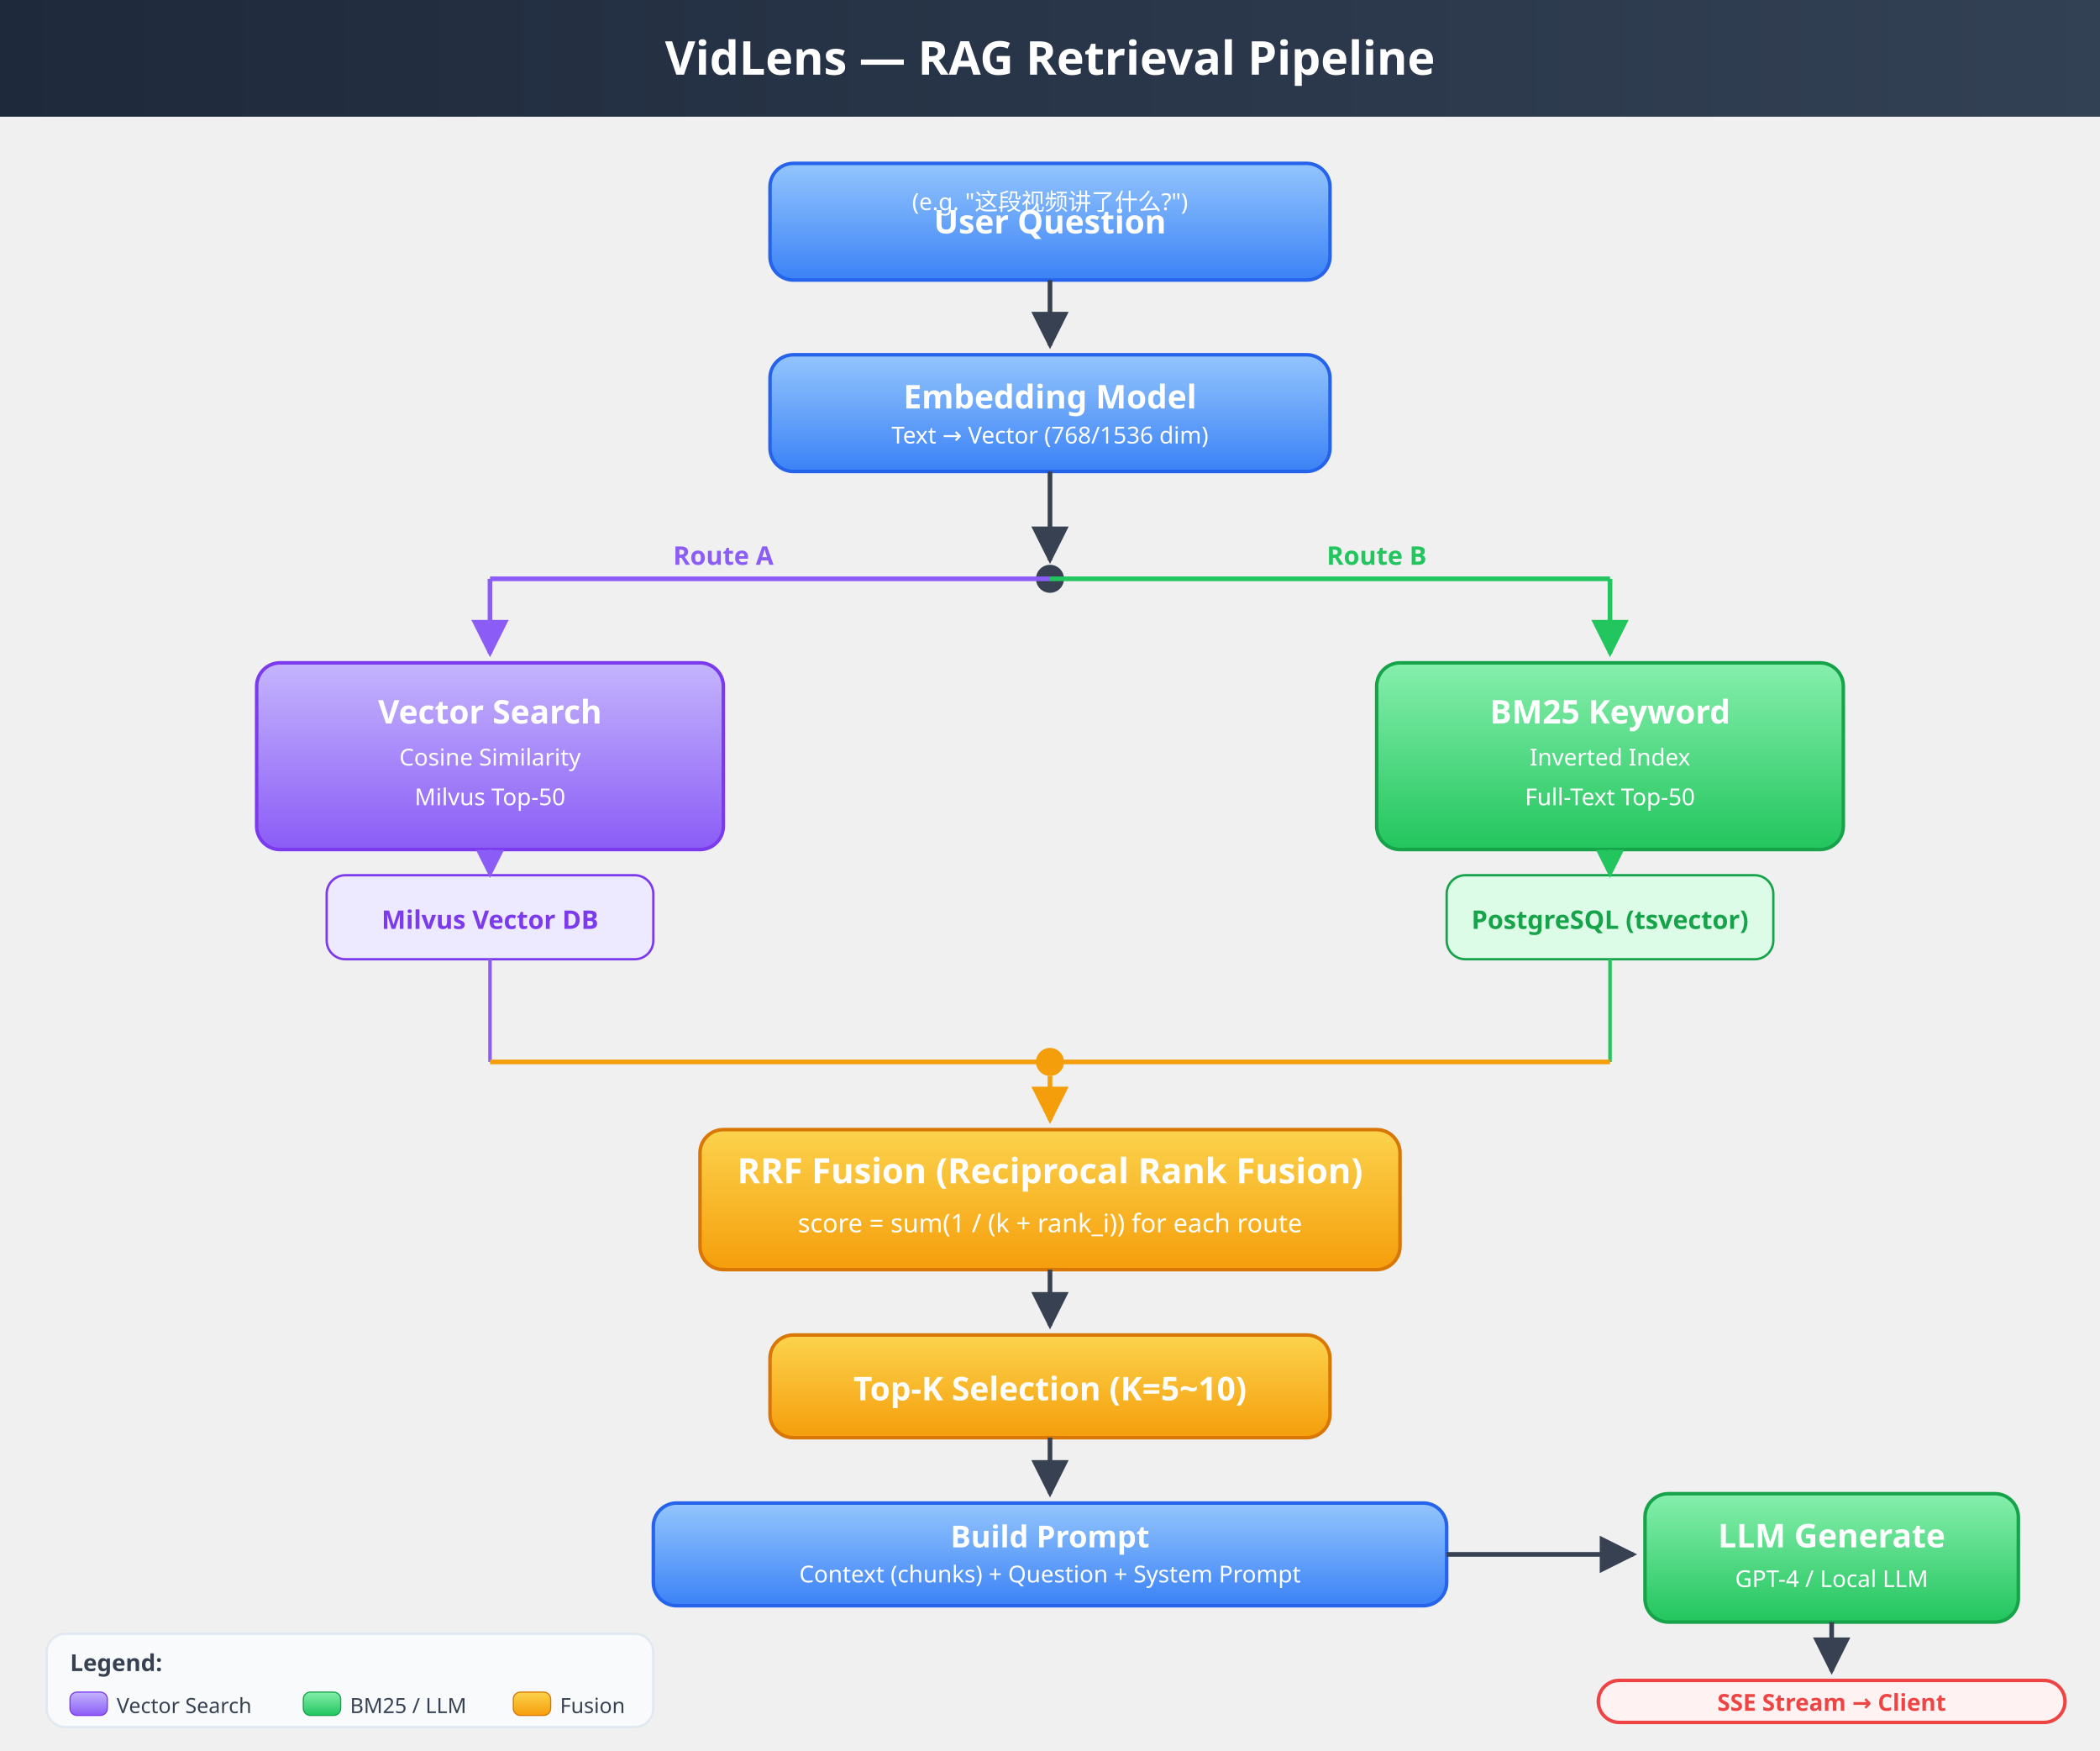
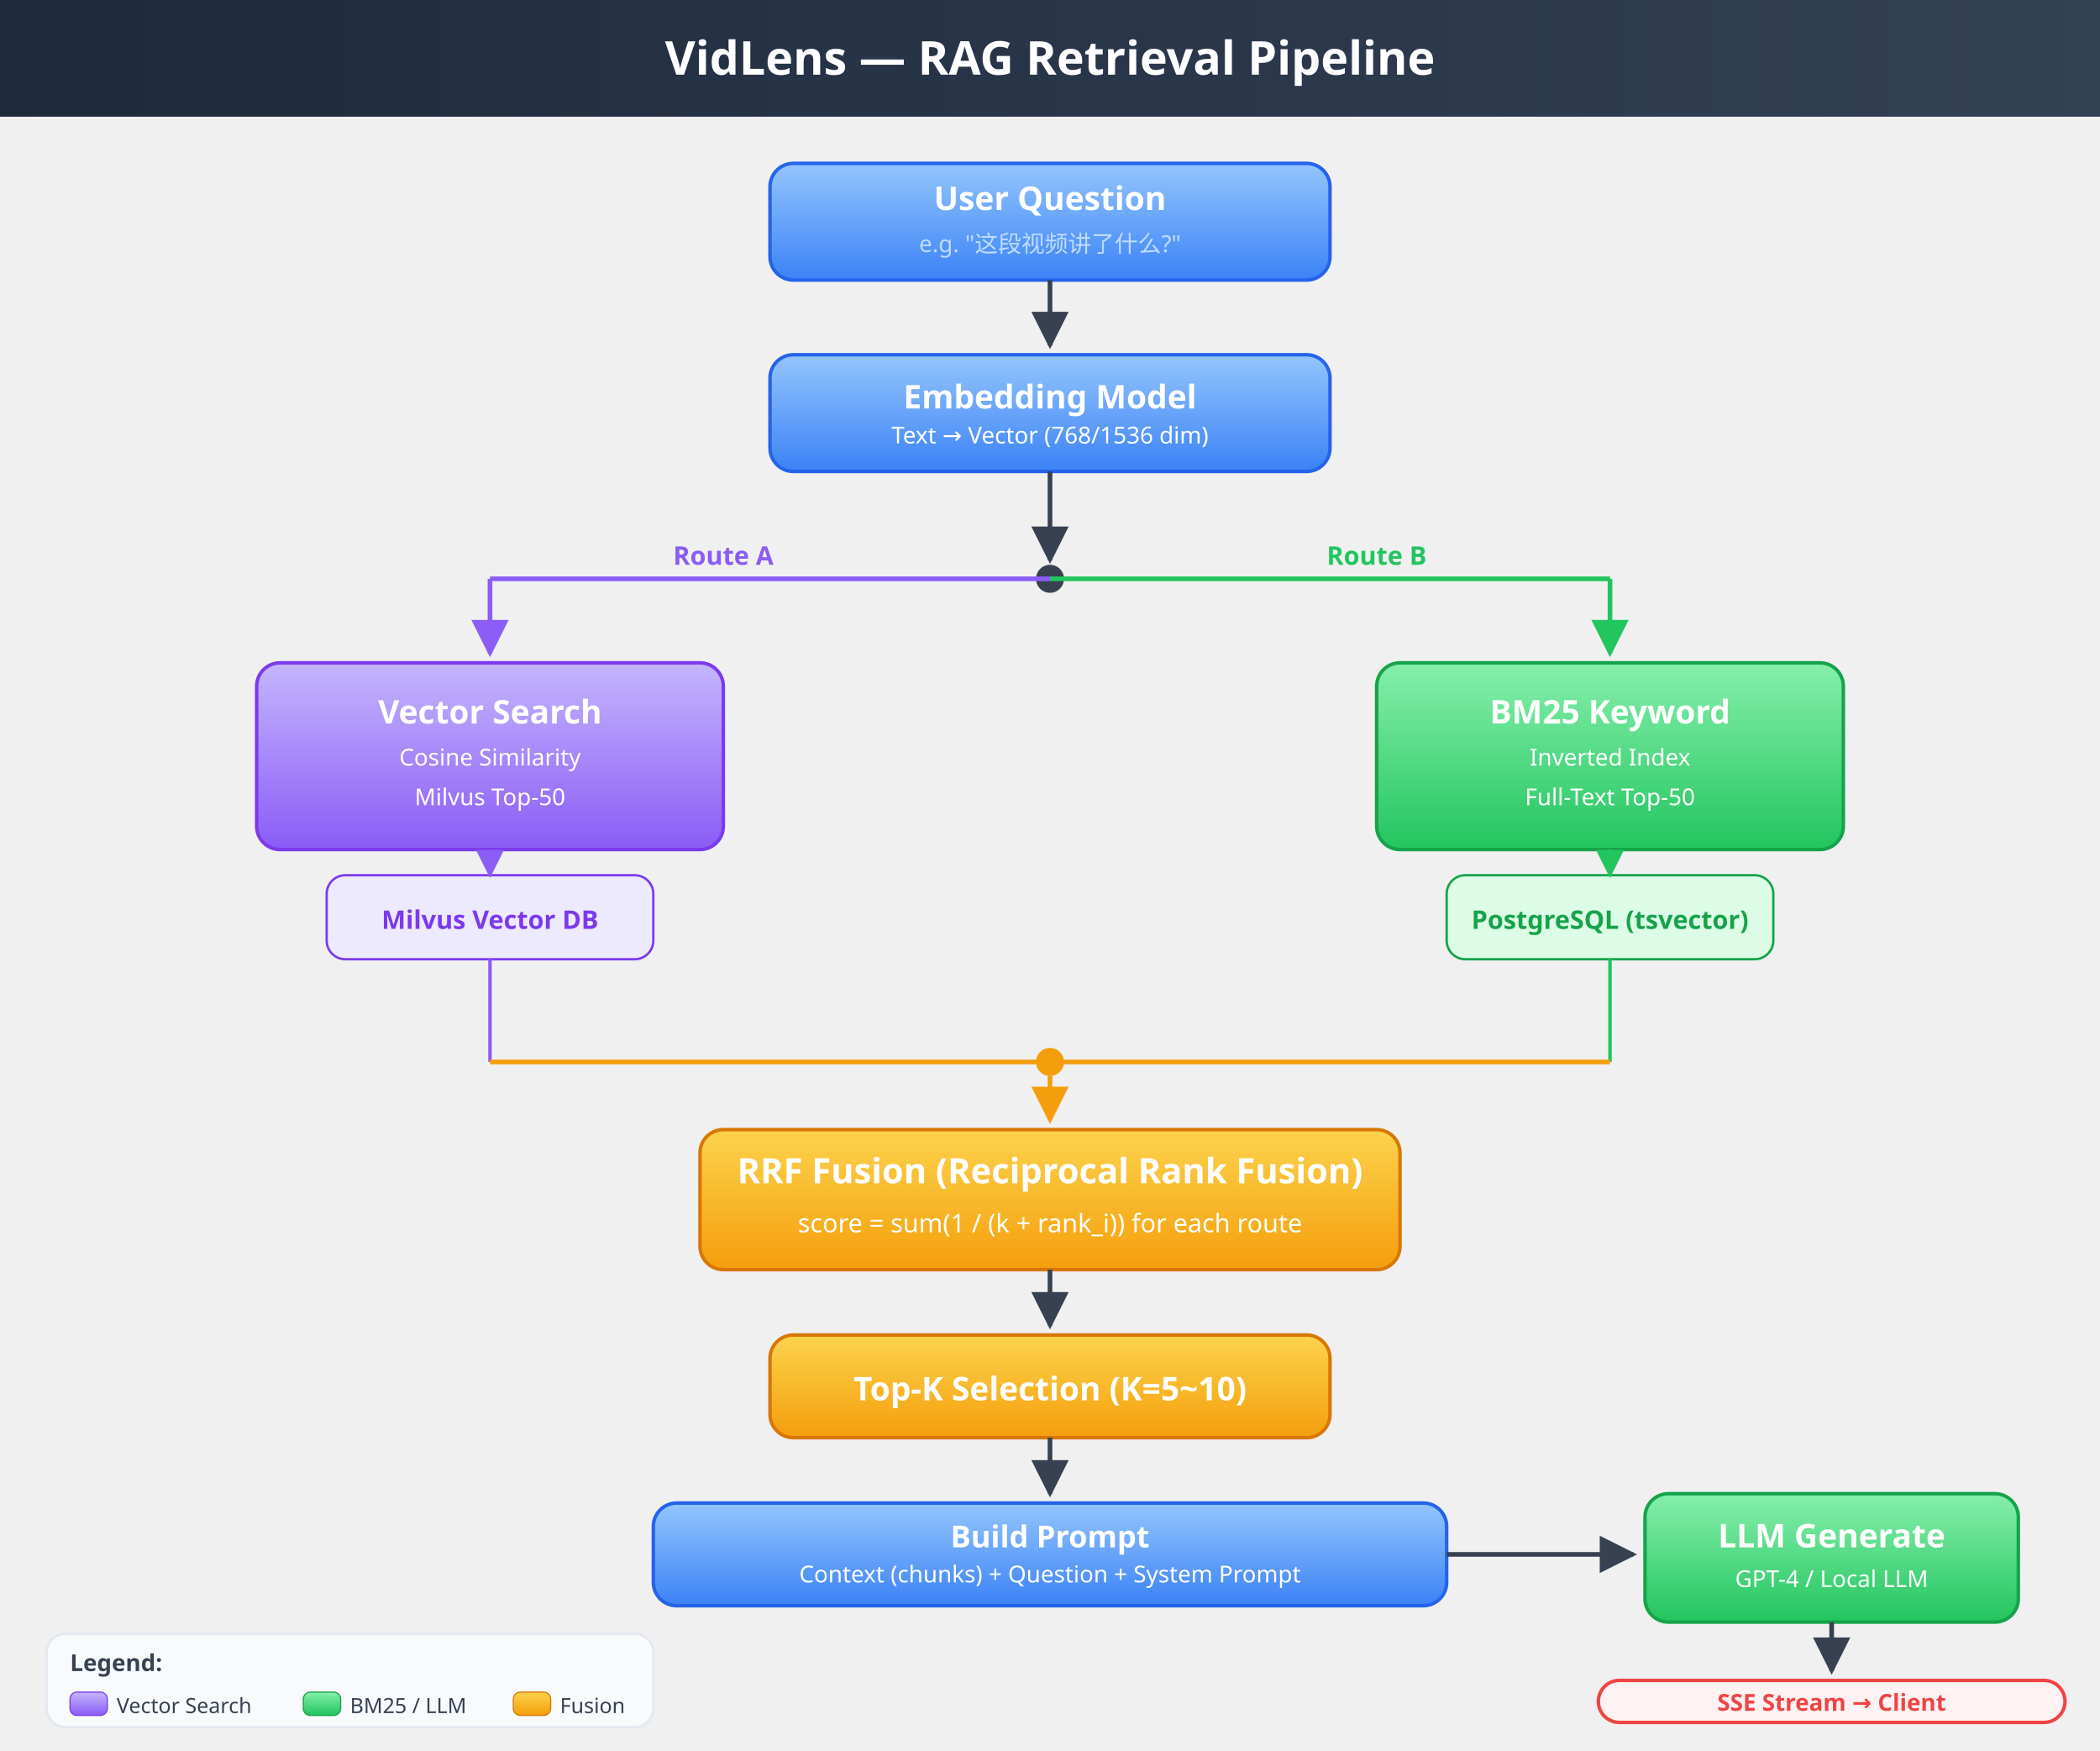
<svg xmlns="http://www.w3.org/2000/svg" viewBox="0 0 900 750" font-family="system-ui, sans-serif">
  <defs>
    <marker id="arrow" viewBox="0 0 10 10" refX="9" refY="5" markerWidth="8" markerHeight="8" orient="auto-start-reverse">
      <path d="M 0 0 L 10 5 L 0 10 z" fill="#374151" />
    </marker>
    <marker id="arrow-blue" viewBox="0 0 10 10" refX="9" refY="5" markerWidth="8" markerHeight="8" orient="auto-start-reverse">
      <path d="M 0 0 L 10 5 L 0 10 z" fill="#3b82f6" />
    </marker>
    <marker id="arrow-purple" viewBox="0 0 10 10" refX="9" refY="5" markerWidth="8" markerHeight="8" orient="auto-start-reverse">
      <path d="M 0 0 L 10 5 L 0 10 z" fill="#8b5cf6" />
    </marker>
    <marker id="arrow-green" viewBox="0 0 10 10" refX="9" refY="5" markerWidth="8" markerHeight="8" orient="auto-start-reverse">
      <path d="M 0 0 L 10 5 L 0 10 z" fill="#22c55e" />
    </marker>
    <marker id="arrow-amber" viewBox="0 0 10 10" refX="9" refY="5" markerWidth="8" markerHeight="8" orient="auto-start-reverse">
      <path d="M 0 0 L 10 5 L 0 10 z" fill="#f59e0b" />
    </marker>
    <linearGradient id="headerGrad" x1="0%" y1="0%" x2="100%" y2="0%">
      <stop offset="0%" stop-color="#1e293b" />
      <stop offset="100%" stop-color="#334155" />
    </linearGradient>
    <linearGradient id="blueGrad" x1="0%" y1="0%" x2="0%" y2="100%">
      <stop offset="0%" stop-color="#93c5fd" />
      <stop offset="100%" stop-color="#3b82f6" />
    </linearGradient>
    <linearGradient id="greenGrad" x1="0%" y1="0%" x2="0%" y2="100%">
      <stop offset="0%" stop-color="#86efac" />
      <stop offset="100%" stop-color="#22c55e" />
    </linearGradient>
    <linearGradient id="purpleGrad" x1="0%" y1="0%" x2="0%" y2="100%">
      <stop offset="0%" stop-color="#c4b5fd" />
      <stop offset="100%" stop-color="#8b5cf6" />
    </linearGradient>
    <linearGradient id="amberGrad" x1="0%" y1="0%" x2="0%" y2="100%">
      <stop offset="0%" stop-color="#fcd34d" />
      <stop offset="100%" stop-color="#f59e0b" />
    </linearGradient>
    <linearGradient id="redGrad" x1="0%" y1="0%" x2="0%" y2="100%">
      <stop offset="0%" stop-color="#fca5a5" />
      <stop offset="100%" stop-color="#ef4444" />
    </linearGradient>
  </defs>
  <rect width="900" height="50" rx="0" fill="url(#headerGrad)" />
  <text x="450" y="32" text-anchor="middle" fill="#fff" font-size="20" font-weight="700">VidLens — RAG Retrieval Pipeline</text>
  <rect x="330" y="70" width="240" height="50" rx="10" fill="url(#blueGrad)" stroke="#2563eb" stroke-width="1.5" />
-   <text x="450" y="100" text-anchor="middle" fill="#fff" font-size="14" font-weight="600">User Question</text>
-   <text x="450" y="90" text-anchor="middle" fill="#fff" font-size="10">(e.g. "这段视频讲了什么?")</text>
+   <text x="450" y="90" text-anchor="middle" fill="#fff" font-size="14" font-weight="600">User Question</text>
+   <text x="450" y="108" text-anchor="middle" fill="#bfdbfe" font-size="10">e.g. "这段视频讲了什么?"</text>
  <line x1="450" y1="120" x2="450" y2="148" stroke="#374151" stroke-width="2" marker-end="url(#arrow)" />
  <rect x="330" y="152" width="240" height="50" rx="10" fill="url(#blueGrad)" stroke="#2563eb" stroke-width="1.5" />
  <text x="450" y="175" text-anchor="middle" fill="#fff" font-size="14" font-weight="600">Embedding Model</text>
  <text x="450" y="190" text-anchor="middle" fill="#fff" font-size="10">Text → Vector (768/1536 dim)</text>
  <line x1="450" y1="202" x2="450" y2="240" stroke="#374151" stroke-width="2" marker-end="url(#arrow)" />
  <circle cx="450" cy="248" r="6" fill="#374151" />
  <line x1="450" y1="248" x2="210" y2="248" stroke="#8b5cf6" stroke-width="2" />
  <line x1="210" y1="248" x2="210" y2="280" stroke="#8b5cf6" stroke-width="2" marker-end="url(#arrow-purple)" />
  <text x="310" y="242" text-anchor="middle" fill="#8b5cf6" font-size="11" font-weight="600">Route A</text>
  <rect x="110" y="284" width="200" height="80" rx="10" fill="url(#purpleGrad)" stroke="#7c3aed" stroke-width="1.5" />
  <text x="210" y="310" text-anchor="middle" fill="#fff" font-size="14" font-weight="600">Vector Search</text>
  <text x="210" y="328" text-anchor="middle" fill="#fff" font-size="10">Cosine Similarity</text>
  <text x="210" y="345" text-anchor="middle" fill="#fff" font-size="10">Milvus Top-50</text>
  <rect x="140" y="375" width="140" height="36" rx="8" fill="#ede9fe" stroke="#7c3aed" stroke-width="1" />
  <text x="210" y="398" text-anchor="middle" fill="#7c3aed" font-size="11" font-weight="600">Milvus Vector DB</text>
  <line x1="210" y1="364" x2="210" y2="375" stroke="#8b5cf6" stroke-width="1.5" marker-end="url(#arrow-purple)" />
  <line x1="450" y1="248" x2="690" y2="248" stroke="#22c55e" stroke-width="2" />
  <line x1="690" y1="248" x2="690" y2="280" stroke="#22c55e" stroke-width="2" marker-end="url(#arrow-green)" />
  <text x="590" y="242" text-anchor="middle" fill="#22c55e" font-size="11" font-weight="600">Route B</text>
  <rect x="590" y="284" width="200" height="80" rx="10" fill="url(#greenGrad)" stroke="#16a34a" stroke-width="1.5" />
  <text x="690" y="310" text-anchor="middle" fill="#fff" font-size="14" font-weight="600">BM25 Keyword</text>
  <text x="690" y="328" text-anchor="middle" fill="#fff" font-size="10">Inverted Index</text>
  <text x="690" y="345" text-anchor="middle" fill="#fff" font-size="10">Full-Text Top-50</text>
  <rect x="620" y="375" width="140" height="36" rx="8" fill="#dcfce7" stroke="#16a34a" stroke-width="1" />
  <text x="690" y="398" text-anchor="middle" fill="#16a34a" font-size="11" font-weight="600">PostgreSQL (tsvector)</text>
  <line x1="690" y1="364" x2="690" y2="375" stroke="#22c55e" stroke-width="1.5" marker-end="url(#arrow-green)" />
  <line x1="210" y1="411" x2="210" y2="455" stroke="#8b5cf6" stroke-width="1.5" />
  <line x1="690" y1="411" x2="690" y2="455" stroke="#22c55e" stroke-width="1.5" />
  <line x1="210" y1="455" x2="450" y2="455" stroke="#f59e0b" stroke-width="2" />
  <line x1="690" y1="455" x2="450" y2="455" stroke="#f59e0b" stroke-width="2" />
  <circle cx="450" cy="455" r="6" fill="#f59e0b" />
  <line x1="450" y1="461" x2="450" y2="480" stroke="#f59e0b" stroke-width="2" marker-end="url(#arrow-amber)" />
  <rect x="300" y="484" width="300" height="60" rx="10" fill="url(#amberGrad)" stroke="#d97706" stroke-width="1.5" />
  <text x="450" y="507" text-anchor="middle" fill="#fff" font-size="15" font-weight="700">RRF Fusion (Reciprocal Rank Fusion)</text>
  <text x="450" y="528" text-anchor="middle" fill="#fff" font-size="11">score = sum(1 / (k + rank_i)) for each route</text>
  <line x1="450" y1="544" x2="450" y2="568" stroke="#374151" stroke-width="2" marker-end="url(#arrow)" />
  <rect x="330" y="572" width="240" height="44" rx="10" fill="url(#amberGrad)" stroke="#d97706" stroke-width="1.5" />
  <text x="450" y="600" text-anchor="middle" fill="#fff" font-size="14" font-weight="600">Top-K Selection (K=5~10)</text>
  <line x1="450" y1="616" x2="450" y2="640" stroke="#374151" stroke-width="2" marker-end="url(#arrow)" />
  <rect x="280" y="644" width="340" height="44" rx="10" fill="url(#blueGrad)" stroke="#2563eb" stroke-width="1.5" />
  <text x="450" y="663" text-anchor="middle" fill="#fff" font-size="13" font-weight="600">Build Prompt</text>
  <text x="450" y="678" text-anchor="middle" fill="#fff" font-size="10">Context (chunks) + Question + System Prompt</text>
  <line x1="620" y1="666" x2="700" y2="666" stroke="#374151" stroke-width="2" marker-end="url(#arrow)" />
  <rect x="705" y="640" width="160" height="55" rx="10" fill="url(#greenGrad)" stroke="#16a34a" stroke-width="1.5" />
  <text x="785" y="663" text-anchor="middle" fill="#fff" font-size="14" font-weight="600">LLM Generate</text>
  <text x="785" y="680" text-anchor="middle" fill="#fff" font-size="10">GPT-4 / Local LLM</text>
  <line x1="785" y1="695" x2="785" y2="716" stroke="#374151" stroke-width="2" marker-end="url(#arrow)" />
  <rect x="685" y="720" width="200" height="18" rx="9" fill="#fef2f2" stroke="#ef4444" stroke-width="1.5" />
  <text x="785" y="733" text-anchor="middle" fill="#ef4444" font-size="10" font-weight="600">SSE Stream → Client</text>
  <rect x="20" y="700" width="260" height="40" rx="8" fill="#f8fafc" stroke="#e2e8f0" stroke-width="1" />
  <text x="30" y="716" fill="#374151" font-size="10" font-weight="700">Legend:</text>
  <rect x="30" y="725" width="16" height="10" rx="3" fill="url(#purpleGrad)" stroke="#7c3aed" stroke-width="0.5" />
  <text x="50" y="734" fill="#374151" font-size="9">Vector Search</text>
  <rect x="130" y="725" width="16" height="10" rx="3" fill="url(#greenGrad)" stroke="#16a34a" stroke-width="0.5" />
  <text x="150" y="734" fill="#374151" font-size="9">BM25 / LLM</text>
  <rect x="220" y="725" width="16" height="10" rx="3" fill="url(#amberGrad)" stroke="#d97706" stroke-width="0.5" />
  <text x="240" y="734" fill="#374151" font-size="9">Fusion</text>
</svg>
